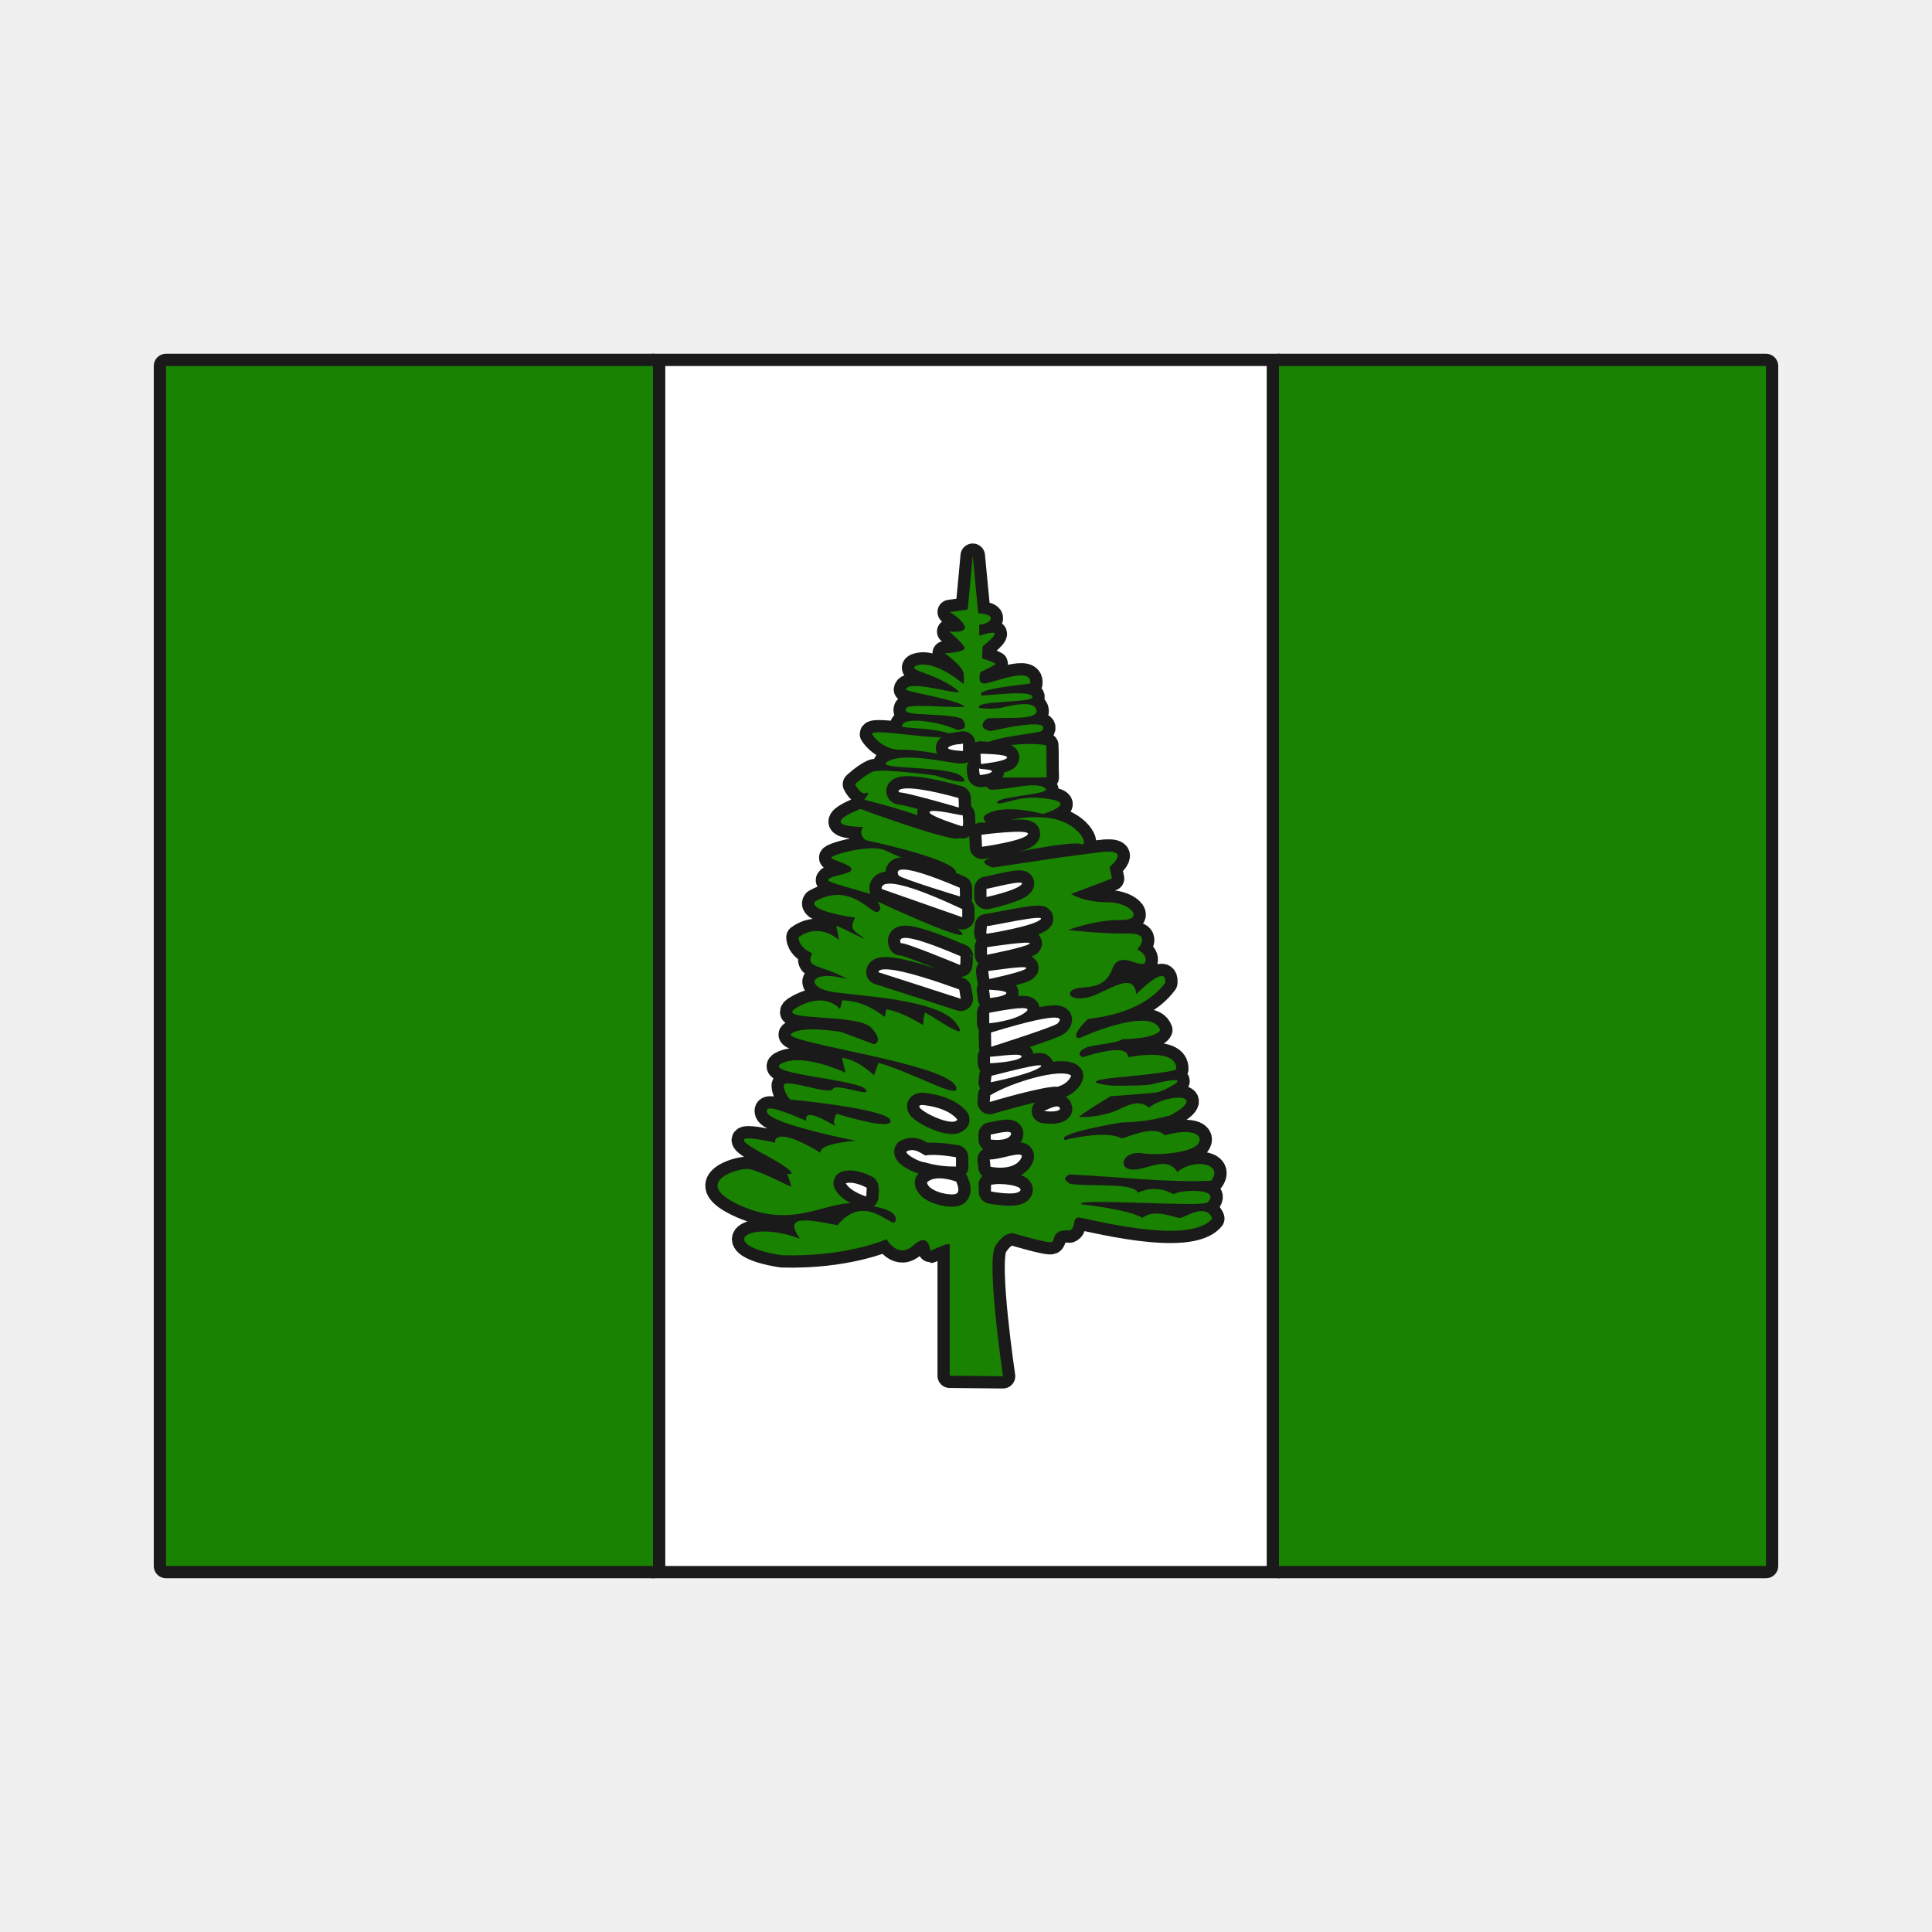
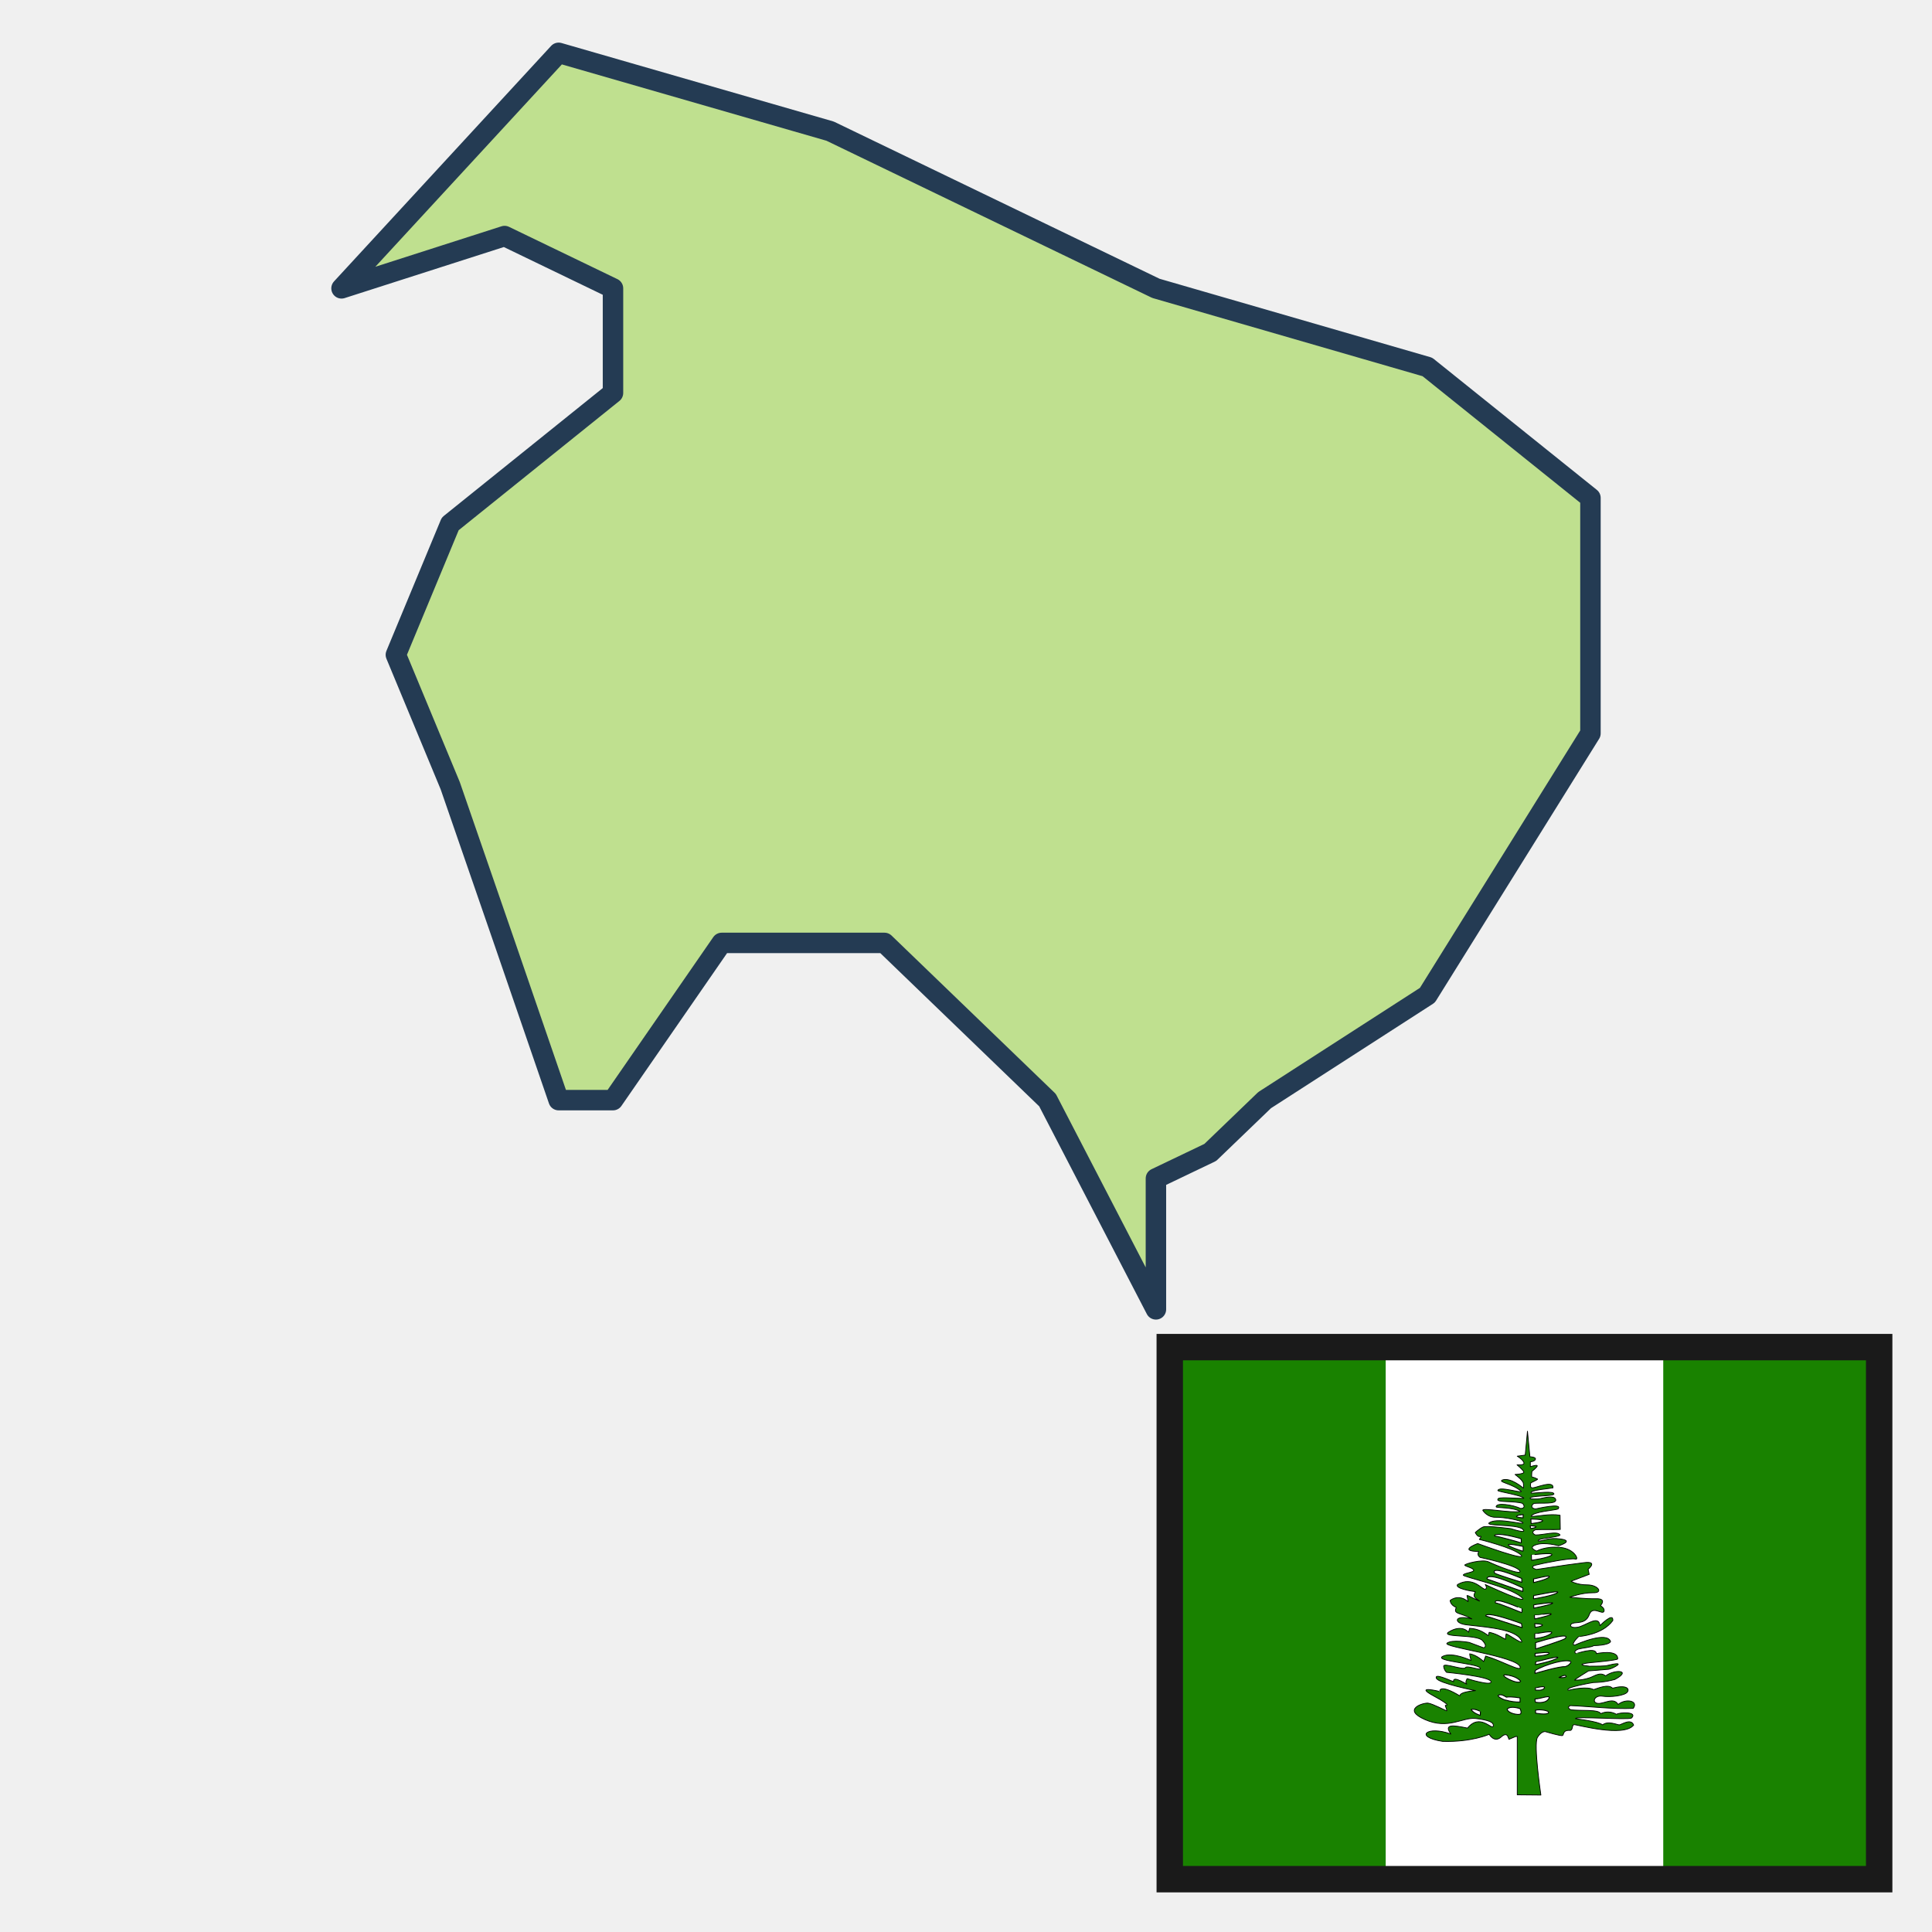
- <svg xmlns="http://www.w3.org/2000/svg" viewBox="0 0 512 512" data-copyright="© 2026 Sensory App House">
-   <g data-fit="1" transform="translate(44.00 97.00) scale(0.6625)">
+ <svg xmlns="http://www.w3.org/2000/svg" viewBox="0 0 512 512">
+   <g transform="translate(57.75 -17.75) scale(0.7744)">
+     <path d="M 209.5 67.8 L 321.0 121.6 L 413.9 148.5 L 469.7 193.3 L 469.7 273.9 L 413.9 363.5 L 358.2 399.4 L 339.6 417.3 L 321.0 426.2 L 321.0 453.1 L 321.0 471.0 L 283.9 399.4 L 228.1 345.6 L 172.4 345.6 L 135.2 399.4 L 116.6 399.4 L 98.1 345.6 L 79.5 291.8 L 60.9 247.0 L 79.5 202.2 L 135.2 157.4 L 135.2 121.6 L 98.1 103.7 L 42.3 121.6 L 116.6 41.0 L 209.5 67.8 Z" fill="#bfe08f" stroke="#243b53" stroke-width="7" stroke-linejoin="round" fill-rule="evenodd" />
+   </g>
+   <rect x="310" y="357" width="188" height="141" fill="#ffffff" />
+   <g transform="translate(310 357) scale(0.29375)">
    <g fill-rule="evenodd">
-       <path fill="#fff" d="M194.8 0h250.4v480H194.8z" stroke="#1a1a1a" stroke-width="9.81" stroke-linejoin="round" stroke-linecap="round" paint-order="stroke fill" />
-       <path fill="#198200" d="M0 0h194.8v480H0zm445.2 0H640v480H445.2z" stroke="#1a1a1a" stroke-width="9.81" stroke-linejoin="round" stroke-linecap="round" paint-order="stroke fill" />
-       <path fill="#198200" stroke="#1a1a1a" stroke-linecap="round" stroke-linejoin="round" stroke-width="9.81" d="M313.5 351.3v52.6l21.3.2s-6.8-45.8-3.1-52c3.7-6 7.2-5.2 7.2-5.2s13.9 4.2 15.4 3.5c1.5-.6-.2-5.2 7.2-4.6 2.4-.9 1.1-5 3.3-5.2s44.5 11.8 53.7.4c-2.4-6.4-10.7-.5-12.9-.2-2 0-10.3-4-15.1 0-4.4-3.3-24.4-5.5-24.4-5.5-2.6-2.6 47.6 1.3 50.5-.7 5.9-5.9-11-5.2-13.6-3.3a15 15 0 0 0-14.2-.6c-1.7-4.1-18-2.4-27-3.5-3-1.7-2.5-2.7-.5-3.8 19 .8 37.8 3.3 56.8 2.5 5.1-6.7-6.5-9.3-13.6-3.5-4.2-7-12.7-.3-18.4-1s-3-7.6 4.2-6.5 20.1-.4 22.5-3.7-1.4-6.7-13.3-3.5c-4-4-13 0-17.1 1.3-5.6-3.1-18.5-.5-22.8.6-4.3-2.6 22.5-7 22.5-7 10.4-.2 16.3-2 19.5-2.8 15.7-8.4-.2-9.3-8.4-3.2-5.1-4-10 .3-14.6 1.8a38 38 0 0 1-13.4 2c0-.6 12.6-8.3 12.6-8.3s15.3-1.1 18.4-1.5c3-.5 18.8-8.5-2.7-3.1-7.4.6-11.8.2-14.7.4-16.5-1.7 1.6-3.3 1.6-3.3s23.4-2.1 23.7-3.3c.4-9-19.1-4.8-19.3-4.8 0-6.5-18.2.2-18.2 0-3.5-2 2-4.1 2-4.1 4.8-1.2 12-1.6 13.9-3.1 0 0 13.6-.1 15.2-3.7-3.3-9.3-28.8 1.6-32.2 3.2-4.6 0 3-7.4 3.3-7.6.2-.3 21-1.1 30.9-14.5.7-8.1-11.6 4.6-11.6 4.6-1-10.6-13.4.7-20.6 1.5-7.3 1-7.5-3.3-2.5-4 5-.6 10.8-.1 13.6-7.8 2.9-7.7 11.4.4 13-2.4 1.5-2.9-3.1-5.3-3.1-5.3s6.4-6.6-4-6.3c-10.2.2-23.6-1.4-23.6-1.4s10.7-4.1 20.8-4c10 .3 4.6-7.1-5-7.1s-14.7-3.3-14.7-3.3l16.4-6.2-1-4.6s9.6-7.7-4-5.9l-15.2 2-27.4 4.1c-.2 0-7.4-2.2-.4-4s31.8-6.7 35.5-5.4-.4-9.2-13.6-10.5S331 184 331 184s-8.5-3.1-.6-5.7c7.9-2.7 20.4.9 20.4.9s14-4.2 2.4-6-15.3 1.6-20.6 1.8c-2.1-2.7 18.2-3.3 19.5-5.5-2.2-4-14.8 0-22.2 0-3-1.3-3.3-3.5.3-4.8 7.5-.3 14.6.1 22.1-.2-.2-4 0-8.7-.2-12.8-9.6-1.7-20.8 1.3-26.1 1 1.4-4.3 22-5.5 24.3-6.7 4.8-6-20.1 0-20.4 0-4.3-.6-4-3.4-1.3-5 6.4-.7 20.6 1 19.6-3.4-.8-4-10-1.9-13.6-1-3.8.9-9.3.2-9.3.2-2.3-3.2 21.5-1.9 21.3-4.4-.3-2.8-15.1-.8-20.2-.6-3.9-2.7 19-4.5 19.3-4.8.9-7.3-15.3 0-18.4 0s-1.5-4.6-1.5-4.6 6.3-2.9 6.1-3.3a22 22 0 0 0-5.2-2c-.5 0 0-5 0-5s5.2-4 4.8-5.1-6.2.9-6.2.9v-4.4s4.2-.4 4.6-2.4c.5-2-5-2.2-5-2.2l-2.2-23-2 21.5-7.2 1s5 2.9 6 5.8c.8 2.8-6.2 2-6.2 2s5.7 4.8 6.1 6.5c.5 1.8-7.9 2.2-7.9 2.2s7 5 7.5 7.9c.4 2.8 0 4.4 0 4.4s-11.6-10.1-19-7.3c-4 2 8.8 3 17.2 10.3 0 1.7-20.5-5-21.2-.8.4 1.1 21.9 4.2 23.4 7-7.8.3-24-1.7-23.4.9-1.7 3 15.2 1.3 22.3 3.7 2.1 2.4 1.9 4.4-1.7 4.6-6.9-3.3-22.1-5.7-22.2-1.5.1 1 15.8.4 21.5 4.1-7.6 1.8-33.4-3.5-33.5-1 .7 1.3 4.8 6.5 11.8 6.3s23.3 2.8 24.4 5-21.1-4.6-29.4-.6c-8.4 4 23.9 1.5 29.1 6.3 5.3 4.9-10.5-.4-10.5-.4s-22-3-25.2-1.5c-3.3 1.5-7 5-7 5s2.2 4.4 4.4 3.5-.7 2.7-.7 2.7 30.7 7.4 37.5 14-39-10.3-39-10.3-18.5 6.8 1 7.2c-2.2 3.3 1.2 5.3 1.2 5.3s32.4 6.8 35.7 12-22.1-5-27.9-7.9c-5.7-2.8-21.9 1.8-21.7 2.9.3 1 8 2.6 8.1 4.6.3 2-9.4 2.6-9.4 4.4 0 1.7 41 10.3 52 19.5s-32.2-11-32.2-11 2.4 3.3 0 4.2c-2.5.9-11-12.3-25-4.2-2.6 3.4 12.2 6 16 6.4-1.3 3.3-2.4 4.4 2.8 7.7s-10.3-4.8-10.3-4.4l1.1 5.7c-4.8-4-10.7-5.1-16.2-1.1 0 0-.2 4 5.5 6.4-3.1 6.3 3.5 4.3 14 10.3-15.6-4.1-16.9 3.5-5.7 5.2s41.9 2.9 49.1 12.3-10.3-3.6-12.3-4c-.4.3-.8 4.9-.8 4.9-4.7-2.7-9-5.2-14.6-6.3-.5.9-.3 2.1-.8 3-5-3.7-9.5-6.2-16.9-6.6l-.9 3.5s-6.1-7.7-18.2 0c-6.7 4.9 25.5 1.8 30.7 7.5 5.3 5.7 1.1 6.6 1.1 6.6l-13.1-4.9s-15.6-2.8-20 .7 64 12 66 21.5c1.4 5-16-5.4-31.1-9.9l-1.8 5s-6-6-12.7-7c-.2 0 1.3 6 1.3 6s-16.8-8-25.4-3.8 29.8 6.4 33.3 10.3-11.6-2.6-13 0c-1.2 2.7-19.9-4.8-19.6-1.3s2.6 5.5 2.6 5.5 38.8 3.7 40.1 8.3-21.5-2.6-21.5-2.6-2.2 3.3-.4 4.8c1.7 1.6-13.2-8.7-11.8-2-4.9-1.9-17.4-7.8-15.6-3.2s35.3 11.2 35.3 11.2-14.7 1-14 4.8c-19-11.5-18.5-4.2-18-4s-24.4-6.1-5.7 4 10 8.3 10.3 8.5c.2.2 2 5 1.5 5s-12.7-6.5-16.9-7-23.9 5.5-2.8 14.8 34-2.2 45.6-1c11.6 1.4 17 3.4 16 7-1.1 3.8-11.9-12.1-23.2 1.7-13-2.6-21.7-4-15 5.4-21-7.9-34 2.4-7.4 6.6 26 .8 42-6.4 42-6.4s4.5 8.1 10.8 2.4 6.6 2.2 6.8 2.2l6.2-2.6z" paint-order="stroke fill" />
-       <path fill="#fff" stroke="#1a1a1a" stroke-linecap="round" stroke-linejoin="round" stroke-width="9.81" d="M316 320.2v-3.7s-8.2-1.5-12.3-.7c-2.3-1.3-4.6-3.1-7.5-1.6-.5 1.2 5.3 4.3 7.2 4.3a41 41 0 0 0 12.7 1.7zm0 6s-8.3-3.1-11.6.4c.5 3.7 9.7 5.5 11.7 4.5 1.9-1 0-4.8-.1-5zm14 1.4v2.6s9.8 1.9 11.6-.2-8-3.5-11.7-2.4zm-.5-10.2.3 2.9s8.6 1.9 11.9-2.8-7.5 0-12.2-.1m.4-10v2s6.5 1 8-1.8c1.4-2.8-7.8 0-8-.2m-13.4-6c-1-1.3-4.5-4.8-13.8-5.8-6.5 0 11.7 9.5 13.8 5.9zm13.2-9.7-.2 2.7s22-6.6 27.1-6.1c4.6-1.3 5.6-4.5 5.4-4.5-4-2.9-22.9 2.3-32.3 7.9m.5-7.8-.3 2.6s15.5-3 19.7-6-19.2 3.5-19.4 3.4m-.6-7.6v2.6s10.3-.4 12.5-2.4c1.3-2.1-9.2-.3-12.5-.2m21.6 21.7s5.4.8 6.4-.8c-.2-2.8-6.4 1-6.4.8M330 266.6l.1 5.7s24.9-7.9 26.5-9.3c1.5-1.5 5-6-26.6 3.6m-.7-7.9v4.2s10-.8 14.6-4.5-14.6.4-14.6.3m-12-9.3.6 3.7-32.9-10.6c.1 0-1.6-5.4 32.3 6.9m.5-13.3c0 .4 0 3.6-.2 3.5 0 0-22.8-9.5-23.7-8.7-3-7 24 5.4 24 5.2zm11.1 6 .4 3.1s14-2.9 14.8-4.3-15.2 1.2-15.2 1.1zm.3 7.4c.2.7.4 3.3.4 3.3s5.6-.5 6.5-1.8c.8-1.3-6.9-1.5-6.9-1.5m-.8-17v3s15.4-3 17-4.4c1.7-1.5-17.3 1.4-17 1.4m0-8.5c0 .2-.5 3.1-.1 3.1s18.6-3 21.5-5.7c2.8-2.5-21 2.9-21.3 2.6zm-.2-14.9v3.3s11.8-2.5 14-5-14 2-14 1.7m-2-21.6.2 4.8s16-2.2 18.2-4.8c2.3-2.7-18.5 0-18.4 0m-7.4-36.5v3s-7.5-.3-5.7-1.6 5.7-1.1 5.7-1.4m7 4 .2 4.2s9.7-1 10.4-2.5-10.4-1.6-10.6-1.6zm-.6 6s.2 2.6.4 2.6 3.9-.3 4.7-1.3-4.7-1-5-1.3zm-8.2 11.8c0 .3.3 4 0 3.8s-21.2-6.1-23.2-6c-1.9 0-2.4-4.9 23.2 2.2m1.7 6.9c0 .7.5 4.6-.3 4.4-.7-.2-14.3-4.5-12.9-5.8s13.2 1.7 13.2 1.4m-1.2 29 .1 3.5s-23.7-7.2-24.5-8.4-3.1-6.8 24.4 4.9m1 8.5v3.3l-32.2-11.3s-2.6-8.4 32.1 8z" paint-order="stroke fill" />
-       <path fill="#fff" stroke="#1a1a1a" stroke-linejoin="round" stroke-width="9.81" d="m280.3 328.7-.2 3.5s-6.2-1.8-8.2-5.3c3.6-1 8.5 1.9 8.4 1.8z" stroke-linecap="round" paint-order="stroke fill" />
+       <path fill="#fff" d="M194.8 0h250.4v480H194.8z" />
+       <path fill="#198200" d="M0 0h194.8v480H0zm445.2 0H640v480H445.2z" />
+       <path fill="#198200" stroke="#000" stroke-linecap="round" stroke-linejoin="round" stroke-width=".7" d="M313.5 351.3v52.6l21.3.2s-6.8-45.8-3.1-52c3.7-6 7.2-5.2 7.2-5.2s13.9 4.2 15.4 3.5c1.5-.6-.2-5.2 7.2-4.6 2.4-.9 1.1-5 3.3-5.2s44.5 11.8 53.7.4c-2.4-6.4-10.7-.5-12.9-.2-2 0-10.3-4-15.1 0-4.4-3.3-24.4-5.5-24.4-5.5-2.6-2.6 47.6 1.3 50.5-.7 5.9-5.9-11-5.2-13.6-3.3a15 15 0 0 0-14.2-.6c-1.7-4.1-18-2.4-27-3.5-3-1.7-2.5-2.7-.5-3.8 19 .8 37.8 3.3 56.8 2.5 5.1-6.7-6.5-9.3-13.6-3.5-4.2-7-12.7-.3-18.4-1s-3-7.6 4.2-6.5 20.1-.4 22.5-3.7-1.4-6.7-13.3-3.5c-4-4-13 0-17.1 1.3-5.6-3.1-18.5-.5-22.8.6-4.3-2.6 22.5-7 22.5-7 10.4-.2 16.3-2 19.5-2.8 15.7-8.4-.2-9.3-8.4-3.2-5.1-4-10 .3-14.6 1.8a38 38 0 0 1-13.4 2c0-.6 12.6-8.3 12.6-8.3s15.3-1.1 18.4-1.5c3-.5 18.8-8.5-2.7-3.1-7.4.6-11.8.2-14.7.4-16.5-1.7 1.6-3.3 1.6-3.3s23.4-2.1 23.7-3.3c.4-9-19.1-4.8-19.3-4.8 0-6.5-18.2.2-18.2 0-3.5-2 2-4.1 2-4.1 4.8-1.2 12-1.6 13.9-3.1 0 0 13.6-.1 15.2-3.7-3.3-9.3-28.8 1.6-32.2 3.2-4.6 0 3-7.4 3.3-7.6.2-.3 21-1.1 30.9-14.5.7-8.1-11.6 4.6-11.6 4.6-1-10.6-13.4.7-20.6 1.5-7.3 1-7.5-3.3-2.5-4 5-.6 10.8-.1 13.6-7.8 2.9-7.7 11.4.4 13-2.4 1.5-2.9-3.1-5.3-3.1-5.3s6.4-6.6-4-6.3c-10.2.2-23.6-1.4-23.6-1.4s10.7-4.1 20.8-4c10 .3 4.6-7.1-5-7.1s-14.7-3.3-14.7-3.3l16.4-6.2-1-4.6s9.6-7.7-4-5.9l-15.2 2-27.4 4.1c-.2 0-7.4-2.2-.4-4s31.8-6.7 35.5-5.4-.4-9.2-13.6-10.5S331 184 331 184s-8.5-3.1-.6-5.7c7.9-2.7 20.4.9 20.4.9s14-4.2 2.4-6-15.3 1.6-20.6 1.8c-2.1-2.7 18.2-3.3 19.5-5.5-2.2-4-14.8 0-22.2 0-3-1.3-3.3-3.5.3-4.8 7.5-.3 14.6.1 22.1-.2-.2-4 0-8.7-.2-12.8-9.6-1.7-20.8 1.3-26.1 1 1.4-4.3 22-5.5 24.3-6.7 4.8-6-20.1 0-20.4 0-4.3-.6-4-3.4-1.3-5 6.4-.7 20.6 1 19.6-3.4-.8-4-10-1.9-13.6-1-3.8.9-9.3.2-9.3.2-2.3-3.2 21.5-1.9 21.3-4.4-.3-2.8-15.1-.8-20.2-.6-3.9-2.7 19-4.5 19.3-4.8.9-7.3-15.3 0-18.4 0s-1.5-4.6-1.5-4.6 6.3-2.9 6.1-3.3a22 22 0 0 0-5.2-2c-.5 0 0-5 0-5s5.2-4 4.8-5.1-6.2.9-6.2.9v-4.4s4.2-.4 4.6-2.4c.5-2-5-2.2-5-2.2l-2.2-23-2 21.5-7.2 1s5 2.9 6 5.8c.8 2.8-6.2 2-6.2 2s5.7 4.8 6.1 6.5c.5 1.8-7.9 2.2-7.9 2.2s7 5 7.5 7.9c.4 2.8 0 4.4 0 4.4s-11.6-10.1-19-7.3c-4 2 8.8 3 17.2 10.3 0 1.7-20.5-5-21.2-.8.4 1.1 21.9 4.2 23.4 7-7.8.3-24-1.7-23.4.9-1.7 3 15.2 1.3 22.3 3.7 2.1 2.4 1.9 4.4-1.7 4.6-6.9-3.3-22.1-5.7-22.2-1.5.1 1 15.8.4 21.5 4.1-7.6 1.8-33.4-3.5-33.5-1 .7 1.3 4.8 6.5 11.8 6.3s23.3 2.8 24.4 5-21.1-4.6-29.4-.6c-8.4 4 23.9 1.5 29.1 6.3 5.3 4.9-10.5-.4-10.5-.4s-22-3-25.2-1.5c-3.3 1.5-7 5-7 5s2.2 4.4 4.4 3.5-.7 2.7-.7 2.7 30.7 7.4 37.5 14-39-10.3-39-10.3-18.5 6.8 1 7.2c-2.2 3.3 1.2 5.3 1.2 5.3s32.4 6.8 35.7 12-22.1-5-27.9-7.9c-5.7-2.8-21.9 1.8-21.7 2.9.3 1 8 2.6 8.1 4.6.3 2-9.4 2.6-9.4 4.4 0 1.7 41 10.3 52 19.5s-32.2-11-32.2-11 2.4 3.3 0 4.2c-2.5.9-11-12.3-25-4.2-2.6 3.4 12.2 6 16 6.4-1.3 3.3-2.4 4.4 2.8 7.7s-10.3-4.8-10.3-4.4l1.1 5.7c-4.8-4-10.7-5.1-16.2-1.1 0 0-.2 4 5.5 6.4-3.1 6.3 3.5 4.3 14 10.3-15.6-4.1-16.9 3.5-5.7 5.2s41.9 2.9 49.1 12.3-10.3-3.6-12.3-4c-.4.3-.8 4.9-.8 4.9-4.7-2.7-9-5.2-14.6-6.3-.5.9-.3 2.1-.8 3-5-3.7-9.5-6.2-16.9-6.6l-.9 3.5s-6.1-7.7-18.2 0c-6.7 4.9 25.5 1.8 30.7 7.5 5.3 5.7 1.1 6.6 1.1 6.6l-13.1-4.9s-15.6-2.8-20 .7 64 12 66 21.5c1.4 5-16-5.4-31.1-9.9l-1.8 5s-6-6-12.7-7c-.2 0 1.3 6 1.3 6s-16.8-8-25.4-3.8 29.8 6.4 33.3 10.3-11.6-2.6-13 0c-1.2 2.7-19.9-4.8-19.6-1.3s2.6 5.5 2.6 5.5 38.8 3.7 40.1 8.3-21.5-2.6-21.5-2.6-2.2 3.3-.4 4.8c1.7 1.6-13.2-8.7-11.8-2-4.9-1.9-17.4-7.8-15.6-3.2s35.3 11.2 35.3 11.2-14.7 1-14 4.8c-19-11.5-18.5-4.2-18-4s-24.4-6.1-5.7 4 10 8.3 10.3 8.5c.2.2 2 5 1.5 5s-12.7-6.5-16.9-7-23.9 5.5-2.8 14.8 34-2.2 45.6-1c11.6 1.4 17 3.4 16 7-1.1 3.8-11.9-12.1-23.2 1.7-13-2.6-21.7-4-15 5.4-21-7.9-34 2.4-7.4 6.6 26 .8 42-6.4 42-6.4s4.5 8.1 10.8 2.4 6.6 2.2 6.8 2.2l6.2-2.6z" />
+       <path fill="#fff" stroke="#000" stroke-linecap="round" stroke-linejoin="round" stroke-width=".8" d="M316 320.2v-3.7s-8.2-1.5-12.3-.7c-2.3-1.3-4.6-3.1-7.5-1.6-.5 1.2 5.3 4.3 7.2 4.3a41 41 0 0 0 12.7 1.7zm0 6s-8.3-3.1-11.6.4c.5 3.7 9.7 5.5 11.7 4.5 1.9-1 0-4.8-.1-5zm14 1.4v2.6s9.8 1.9 11.6-.2-8-3.5-11.7-2.4zm-.5-10.2.3 2.9s8.6 1.9 11.9-2.8-7.5 0-12.2-.1m.4-10v2s6.5 1 8-1.8c1.4-2.8-7.8 0-8-.2m-13.4-6c-1-1.3-4.5-4.8-13.8-5.8-6.5 0 11.7 9.5 13.8 5.9zm13.2-9.7-.2 2.7s22-6.6 27.1-6.1c4.6-1.3 5.6-4.5 5.4-4.5-4-2.9-22.9 2.3-32.3 7.9m.5-7.8-.3 2.6s15.5-3 19.7-6-19.2 3.5-19.4 3.4m-.6-7.6v2.6s10.3-.4 12.5-2.4c1.3-2.1-9.2-.3-12.5-.2m21.6 21.7s5.4.8 6.4-.8c-.2-2.8-6.4 1-6.4.8M330 266.6l.1 5.7s24.9-7.9 26.5-9.3c1.5-1.5 5-6-26.6 3.6m-.7-7.9v4.2s10-.8 14.6-4.5-14.6.4-14.6.3m-12-9.3.6 3.7-32.9-10.6c.1 0-1.6-5.4 32.3 6.9m.5-13.3c0 .4 0 3.6-.2 3.5 0 0-22.8-9.5-23.7-8.7-3-7 24 5.4 24 5.2zm11.1 6 .4 3.1s14-2.9 14.8-4.3-15.2 1.2-15.2 1.1zm.3 7.4c.2.7.4 3.3.4 3.3s5.6-.5 6.5-1.8c.8-1.3-6.9-1.5-6.9-1.5m-.8-17v3s15.4-3 17-4.4c1.7-1.5-17.3 1.4-17 1.4m0-8.5c0 .2-.5 3.1-.1 3.1s18.6-3 21.5-5.7c2.8-2.5-21 2.9-21.3 2.6zm-.2-14.9v3.3s11.8-2.5 14-5-14 2-14 1.7m-2-21.6.2 4.8s16-2.2 18.2-4.8c2.3-2.7-18.5 0-18.4 0m-7.4-36.5v3s-7.5-.3-5.7-1.6 5.7-1.1 5.7-1.4m7 4 .2 4.2s9.7-1 10.4-2.5-10.4-1.6-10.6-1.6zm-.6 6s.2 2.6.4 2.6 3.9-.3 4.7-1.3-4.7-1-5-1.3zm-8.2 11.8c0 .3.3 4 0 3.8s-21.2-6.1-23.2-6c-1.9 0-2.4-4.9 23.2 2.2m1.7 6.9c0 .7.5 4.6-.3 4.4-.7-.2-14.3-4.5-12.9-5.8s13.2 1.7 13.2 1.4m-1.2 29 .1 3.5s-23.7-7.2-24.5-8.4-3.1-6.8 24.4 4.9m1 8.5v3.3l-32.2-11.3s-2.6-8.4 32.1 8z" />
+       <path fill="#fff" stroke="#000" stroke-linejoin="round" stroke-width=".8" d="m280.3 328.7-.2 3.5s-6.2-1.8-8.2-5.3c3.6-1 8.5 1.9 8.4 1.8z" />
    </g>
+     <rect x="1" y="1" width="638" height="478" fill="none" stroke="#000000" stroke-width="2" />
  </g>
+   <rect x="310" y="357" width="188" height="141" fill="none" stroke="#1a1a1a" stroke-width="7" />
</svg>
